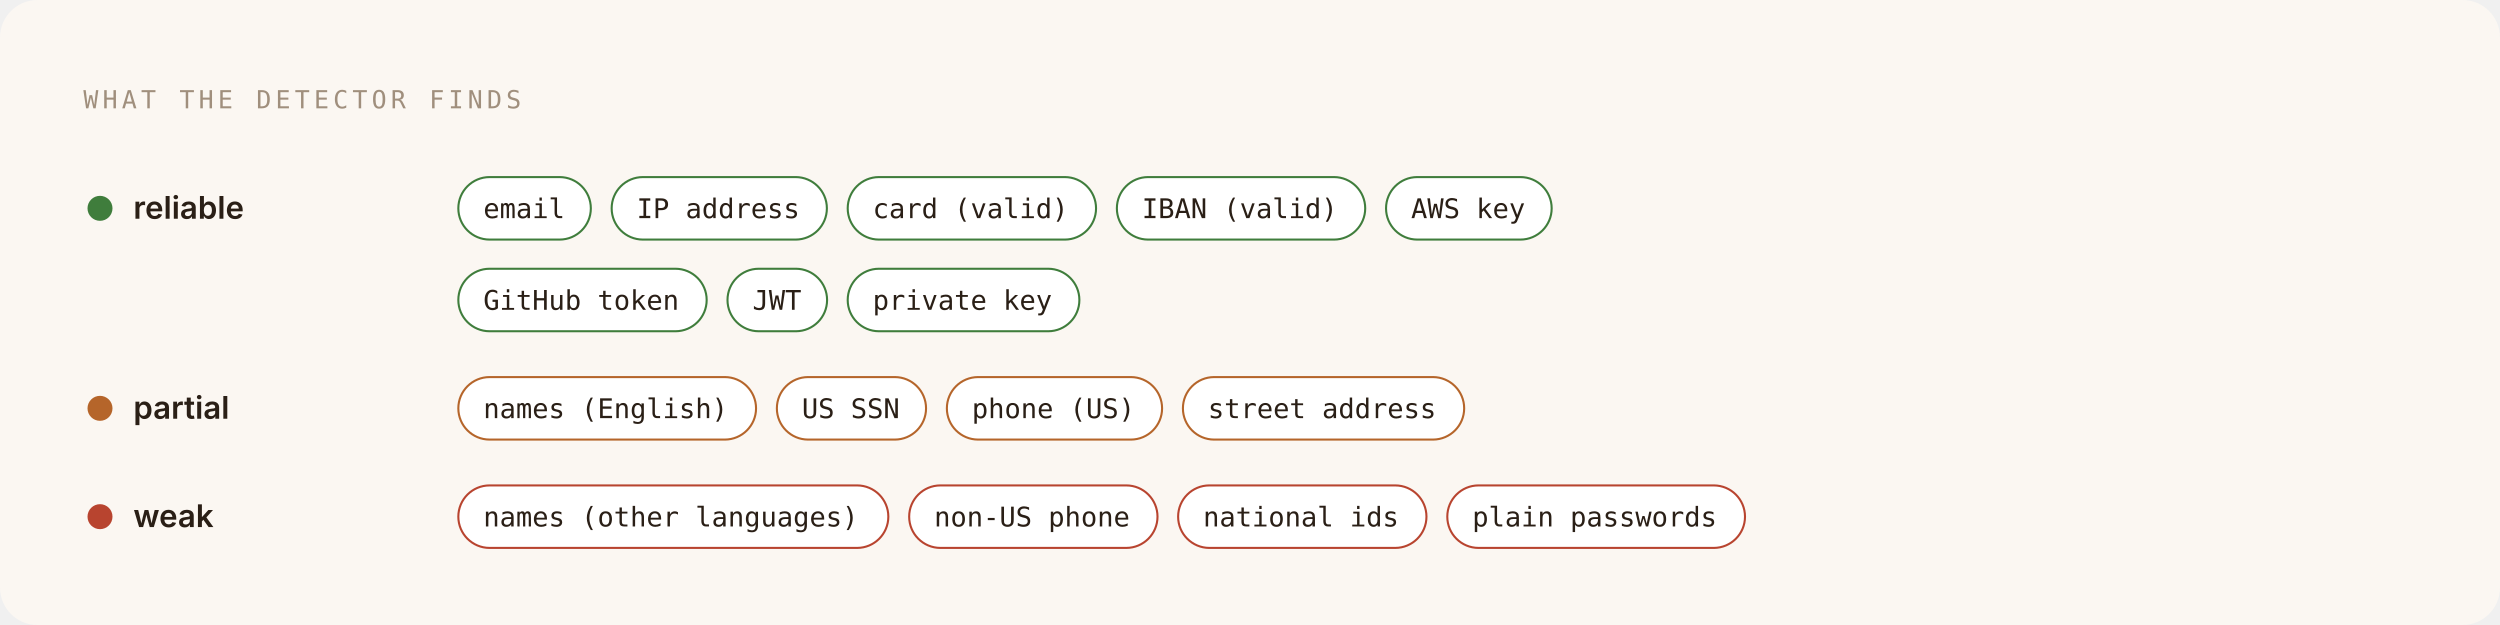
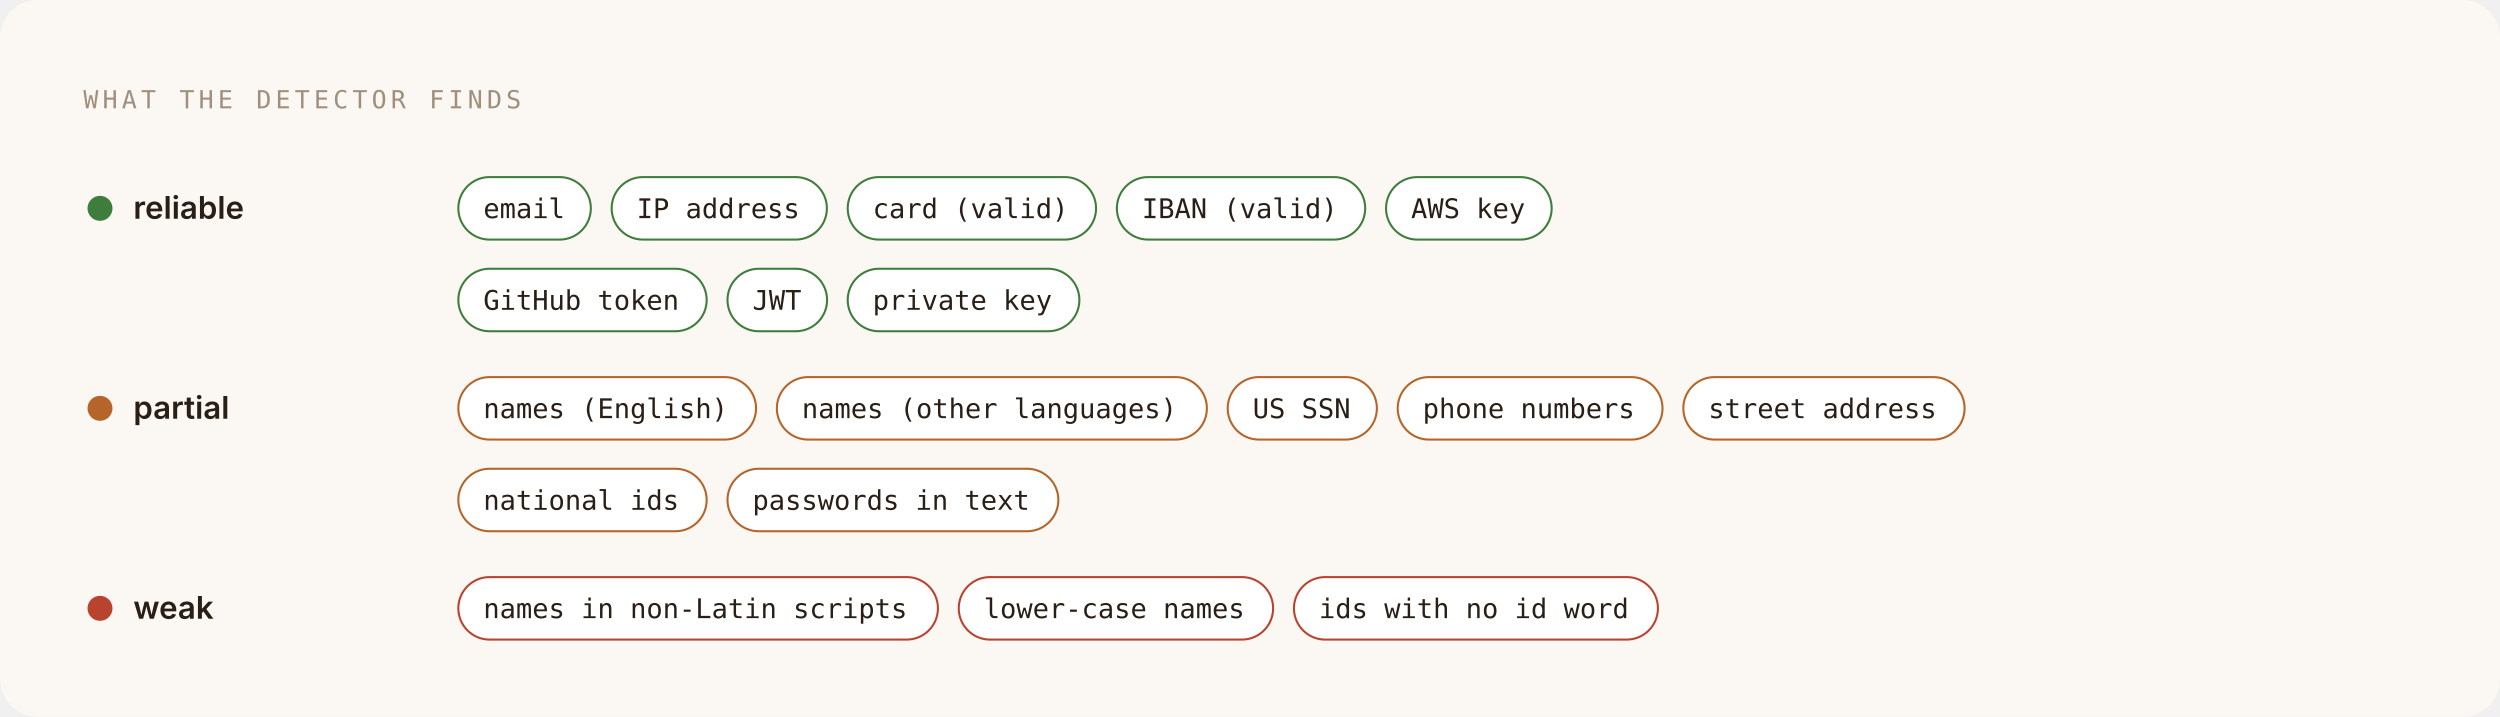
- <svg xmlns="http://www.w3.org/2000/svg" width="1200" height="300" viewBox="0 0 1200 300" role="img" aria-label="Detector coverage: reliable for emails, IPs, US SSNs, valid cards and IBANs, known key formats; partial for English names, US phones, addresses; weak for other languages, non-US phones and ids, passwords">
-   <rect width="1200" height="300" rx="18" fill="#fbf7f2" />
+ <svg xmlns="http://www.w3.org/2000/svg" width="1200" height="344" viewBox="0 0 1200 344" role="img" aria-label="Detector coverage: reliable for email, IP address, valid cards and IBANs, AWS keys, GitHub tokens, JWTs, private keys; partial for names in English and other languages, US SSNs, phone numbers, street addresses, national ids, passwords in text; weak for names in non-Latin scripts, lower-case names, ids with no id word">
+   <rect width="1200" height="344" rx="18" fill="#fbf7f2" />
  <text x="40" y="52" font-family="ui-monospace, SFMono-Regular, 'JetBrains Mono', Menlo, Consolas, monospace" font-size="12" fill="#a08f7d" letter-spacing="2">WHAT THE DETECTOR FINDS</text>
  <circle cx="48" cy="100" r="6" fill="#3f7d3c" />
  <text x="64" y="105" font-family="-apple-system, BlinkMacSystemFont, 'Segoe UI', Inter, Helvetica, Arial, sans-serif" font-size="15" font-weight="600" fill="#2a1f16">reliable</text>
  <rect x="220.0" y="85.0" width="63.6" height="30" rx="15.0" fill="#ffffff" stroke="#3f7d3c" />
  <text x="232.0" y="104.7" font-family="ui-monospace, SFMono-Regular, 'JetBrains Mono', Menlo, Consolas, monospace" font-size="13" fill="#2a1f16">email</text>
  <rect x="293.6" y="85.0" width="103.3" height="30" rx="15.0" fill="#ffffff" stroke="#3f7d3c" />
  <text x="305.6" y="104.7" font-family="ui-monospace, SFMono-Regular, 'JetBrains Mono', Menlo, Consolas, monospace" font-size="13" fill="#2a1f16">IP address</text>
  <rect x="406.9" y="85.0" width="119.2" height="30" rx="15.0" fill="#ffffff" stroke="#3f7d3c" />
  <text x="418.9" y="104.7" font-family="ui-monospace, SFMono-Regular, 'JetBrains Mono', Menlo, Consolas, monospace" font-size="13" fill="#2a1f16">card (valid)</text>
  <rect x="536.1" y="85.0" width="119.2" height="30" rx="15.0" fill="#ffffff" stroke="#3f7d3c" />
  <text x="548.1" y="104.7" font-family="ui-monospace, SFMono-Regular, 'JetBrains Mono', Menlo, Consolas, monospace" font-size="13" fill="#2a1f16">IBAN (valid)</text>
  <rect x="665.3" y="85.0" width="79.5" height="30" rx="15.0" fill="#ffffff" stroke="#3f7d3c" />
  <text x="677.3" y="104.7" font-family="ui-monospace, SFMono-Regular, 'JetBrains Mono', Menlo, Consolas, monospace" font-size="13" fill="#2a1f16">AWS key</text>
-   <text x="64" y="149" font-family="-apple-system, BlinkMacSystemFont, 'Segoe UI', Inter, Helvetica, Arial, sans-serif" font-size="15" font-weight="600" fill="#2a1f16" />
  <rect x="220.0" y="129.0" width="119.2" height="30" rx="15.0" fill="#ffffff" stroke="#3f7d3c" />
  <text x="232.0" y="148.7" font-family="ui-monospace, SFMono-Regular, 'JetBrains Mono', Menlo, Consolas, monospace" font-size="13" fill="#2a1f16">GitHub token</text>
  <rect x="349.2" y="129.0" width="47.8" height="30" rx="15.0" fill="#ffffff" stroke="#3f7d3c" />
  <text x="361.2" y="148.7" font-family="ui-monospace, SFMono-Regular, 'JetBrains Mono', Menlo, Consolas, monospace" font-size="13" fill="#2a1f16">JWT</text>
  <rect x="406.9" y="129.0" width="111.2" height="30" rx="15.0" fill="#ffffff" stroke="#3f7d3c" />
  <text x="418.9" y="148.7" font-family="ui-monospace, SFMono-Regular, 'JetBrains Mono', Menlo, Consolas, monospace" font-size="13" fill="#2a1f16">private key</text>
  <circle cx="48" cy="196" r="6" fill="#b5652a" />
  <text x="64" y="201" font-family="-apple-system, BlinkMacSystemFont, 'Segoe UI', Inter, Helvetica, Arial, sans-serif" font-size="15" font-weight="600" fill="#2a1f16">partial</text>
  <rect x="220.0" y="181.0" width="142.9" height="30" rx="15.0" fill="#ffffff" stroke="#b5652a" />
  <text x="232.0" y="200.7" font-family="ui-monospace, SFMono-Regular, 'JetBrains Mono', Menlo, Consolas, monospace" font-size="13" fill="#2a1f16">names (English)</text>
-   <rect x="372.9" y="181.0" width="71.6" height="30" rx="15.0" fill="#ffffff" stroke="#b5652a" />
-   <text x="384.9" y="200.7" font-family="ui-monospace, SFMono-Regular, 'JetBrains Mono', Menlo, Consolas, monospace" font-size="13" fill="#2a1f16">US SSN</text>
-   <rect x="454.5" y="181.0" width="103.3" height="30" rx="15.0" fill="#ffffff" stroke="#b5652a" />
-   <text x="466.5" y="200.7" font-family="ui-monospace, SFMono-Regular, 'JetBrains Mono', Menlo, Consolas, monospace" font-size="13" fill="#2a1f16">phone (US)</text>
-   <rect x="567.8" y="181.0" width="135.0" height="30" rx="15.0" fill="#ffffff" stroke="#b5652a" />
-   <text x="579.8" y="200.7" font-family="ui-monospace, SFMono-Regular, 'JetBrains Mono', Menlo, Consolas, monospace" font-size="13" fill="#2a1f16">street address</text>
-   <circle cx="48" cy="248" r="6" fill="#b8442f" />
-   <text x="64" y="253" font-family="-apple-system, BlinkMacSystemFont, 'Segoe UI', Inter, Helvetica, Arial, sans-serif" font-size="15" font-weight="600" fill="#2a1f16">weak</text>
-   <rect x="220.0" y="233.0" width="206.4" height="30" rx="15.0" fill="#ffffff" stroke="#b8442f" />
-   <text x="232.0" y="252.7" font-family="ui-monospace, SFMono-Regular, 'JetBrains Mono', Menlo, Consolas, monospace" font-size="13" fill="#2a1f16">names (other languages)</text>
-   <rect x="436.4" y="233.0" width="119.2" height="30" rx="15.0" fill="#ffffff" stroke="#b8442f" />
-   <text x="448.4" y="252.7" font-family="ui-monospace, SFMono-Regular, 'JetBrains Mono', Menlo, Consolas, monospace" font-size="13" fill="#2a1f16">non-US phone</text>
-   <rect x="565.5" y="233.0" width="119.2" height="30" rx="15.0" fill="#ffffff" stroke="#b8442f" />
-   <text x="577.5" y="252.7" font-family="ui-monospace, SFMono-Regular, 'JetBrains Mono', Menlo, Consolas, monospace" font-size="13" fill="#2a1f16">national ids</text>
-   <rect x="694.7" y="233.0" width="142.9" height="30" rx="15.0" fill="#ffffff" stroke="#b8442f" />
-   <text x="706.7" y="252.7" font-family="ui-monospace, SFMono-Regular, 'JetBrains Mono', Menlo, Consolas, monospace" font-size="13" fill="#2a1f16">plain passwords</text>
+   <rect x="372.9" y="181.0" width="206.4" height="30" rx="15.0" fill="#ffffff" stroke="#b5652a" />
+   <text x="384.9" y="200.7" font-family="ui-monospace, SFMono-Regular, 'JetBrains Mono', Menlo, Consolas, monospace" font-size="13" fill="#2a1f16">names (other languages)</text>
+   <rect x="589.3" y="181.0" width="71.6" height="30" rx="15.0" fill="#ffffff" stroke="#b5652a" />
+   <text x="601.3" y="200.7" font-family="ui-monospace, SFMono-Regular, 'JetBrains Mono', Menlo, Consolas, monospace" font-size="13" fill="#2a1f16">US SSN</text>
+   <rect x="670.9" y="181.0" width="127.1" height="30" rx="15.0" fill="#ffffff" stroke="#b5652a" />
+   <text x="682.9" y="200.7" font-family="ui-monospace, SFMono-Regular, 'JetBrains Mono', Menlo, Consolas, monospace" font-size="13" fill="#2a1f16">phone numbers</text>
+   <rect x="808.0" y="181.0" width="135.0" height="30" rx="15.0" fill="#ffffff" stroke="#b5652a" />
+   <text x="820.0" y="200.7" font-family="ui-monospace, SFMono-Regular, 'JetBrains Mono', Menlo, Consolas, monospace" font-size="13" fill="#2a1f16">street address</text>
+   <rect x="220.0" y="225.0" width="119.2" height="30" rx="15.0" fill="#ffffff" stroke="#b5652a" />
+   <text x="232.0" y="244.7" font-family="ui-monospace, SFMono-Regular, 'JetBrains Mono', Menlo, Consolas, monospace" font-size="13" fill="#2a1f16">national ids</text>
+   <rect x="349.2" y="225.0" width="158.8" height="30" rx="15.0" fill="#ffffff" stroke="#b5652a" />
+   <text x="361.2" y="244.7" font-family="ui-monospace, SFMono-Regular, 'JetBrains Mono', Menlo, Consolas, monospace" font-size="13" fill="#2a1f16">passwords in text</text>
+   <circle cx="48" cy="292" r="6" fill="#b8442f" />
+   <text x="64" y="297" font-family="-apple-system, BlinkMacSystemFont, 'Segoe UI', Inter, Helvetica, Arial, sans-serif" font-size="15" font-weight="600" fill="#2a1f16">weak</text>
+   <rect x="220.0" y="277.0" width="230.2" height="30" rx="15.0" fill="#ffffff" stroke="#b8442f" />
+   <text x="232.0" y="296.7" font-family="ui-monospace, SFMono-Regular, 'JetBrains Mono', Menlo, Consolas, monospace" font-size="13" fill="#2a1f16">names in non-Latin scripts</text>
+   <rect x="460.2" y="277.0" width="150.9" height="30" rx="15.0" fill="#ffffff" stroke="#b8442f" />
+   <text x="472.2" y="296.7" font-family="ui-monospace, SFMono-Regular, 'JetBrains Mono', Menlo, Consolas, monospace" font-size="13" fill="#2a1f16">lower-case names</text>
+   <rect x="621.1" y="277.0" width="174.7" height="30" rx="15.0" fill="#ffffff" stroke="#b8442f" />
+   <text x="633.1" y="296.7" font-family="ui-monospace, SFMono-Regular, 'JetBrains Mono', Menlo, Consolas, monospace" font-size="13" fill="#2a1f16">ids with no id word</text>
</svg>
